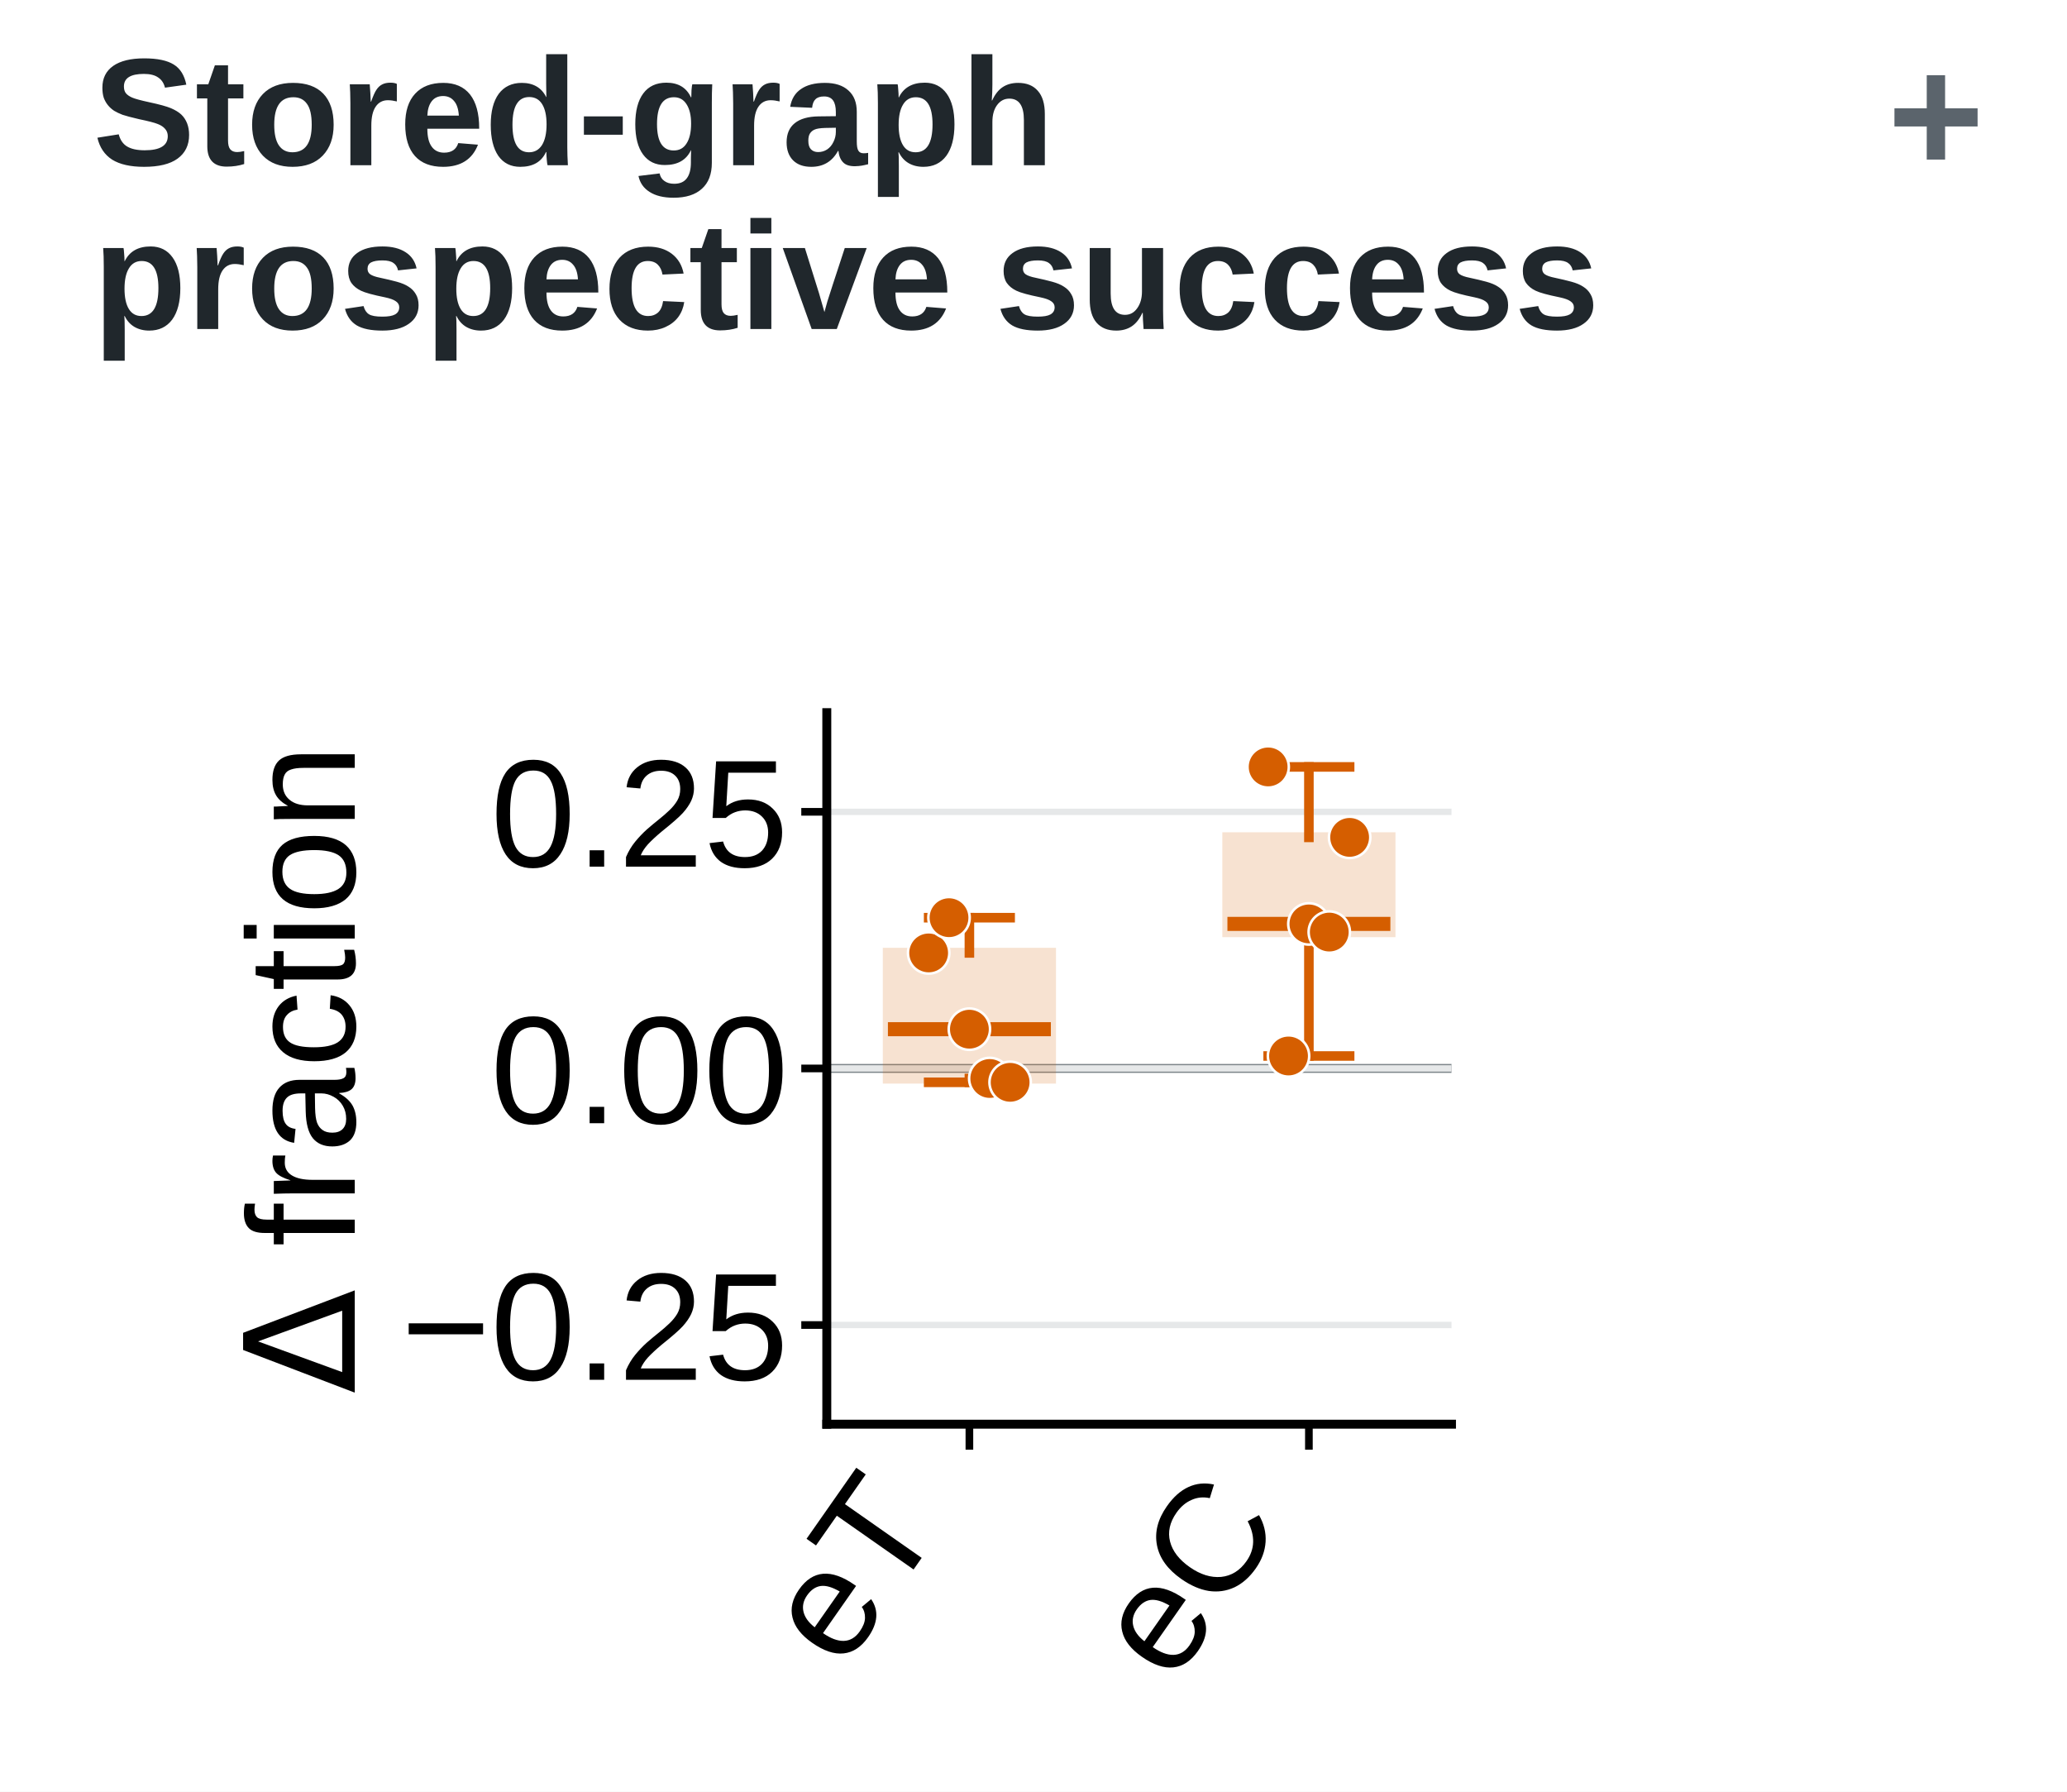
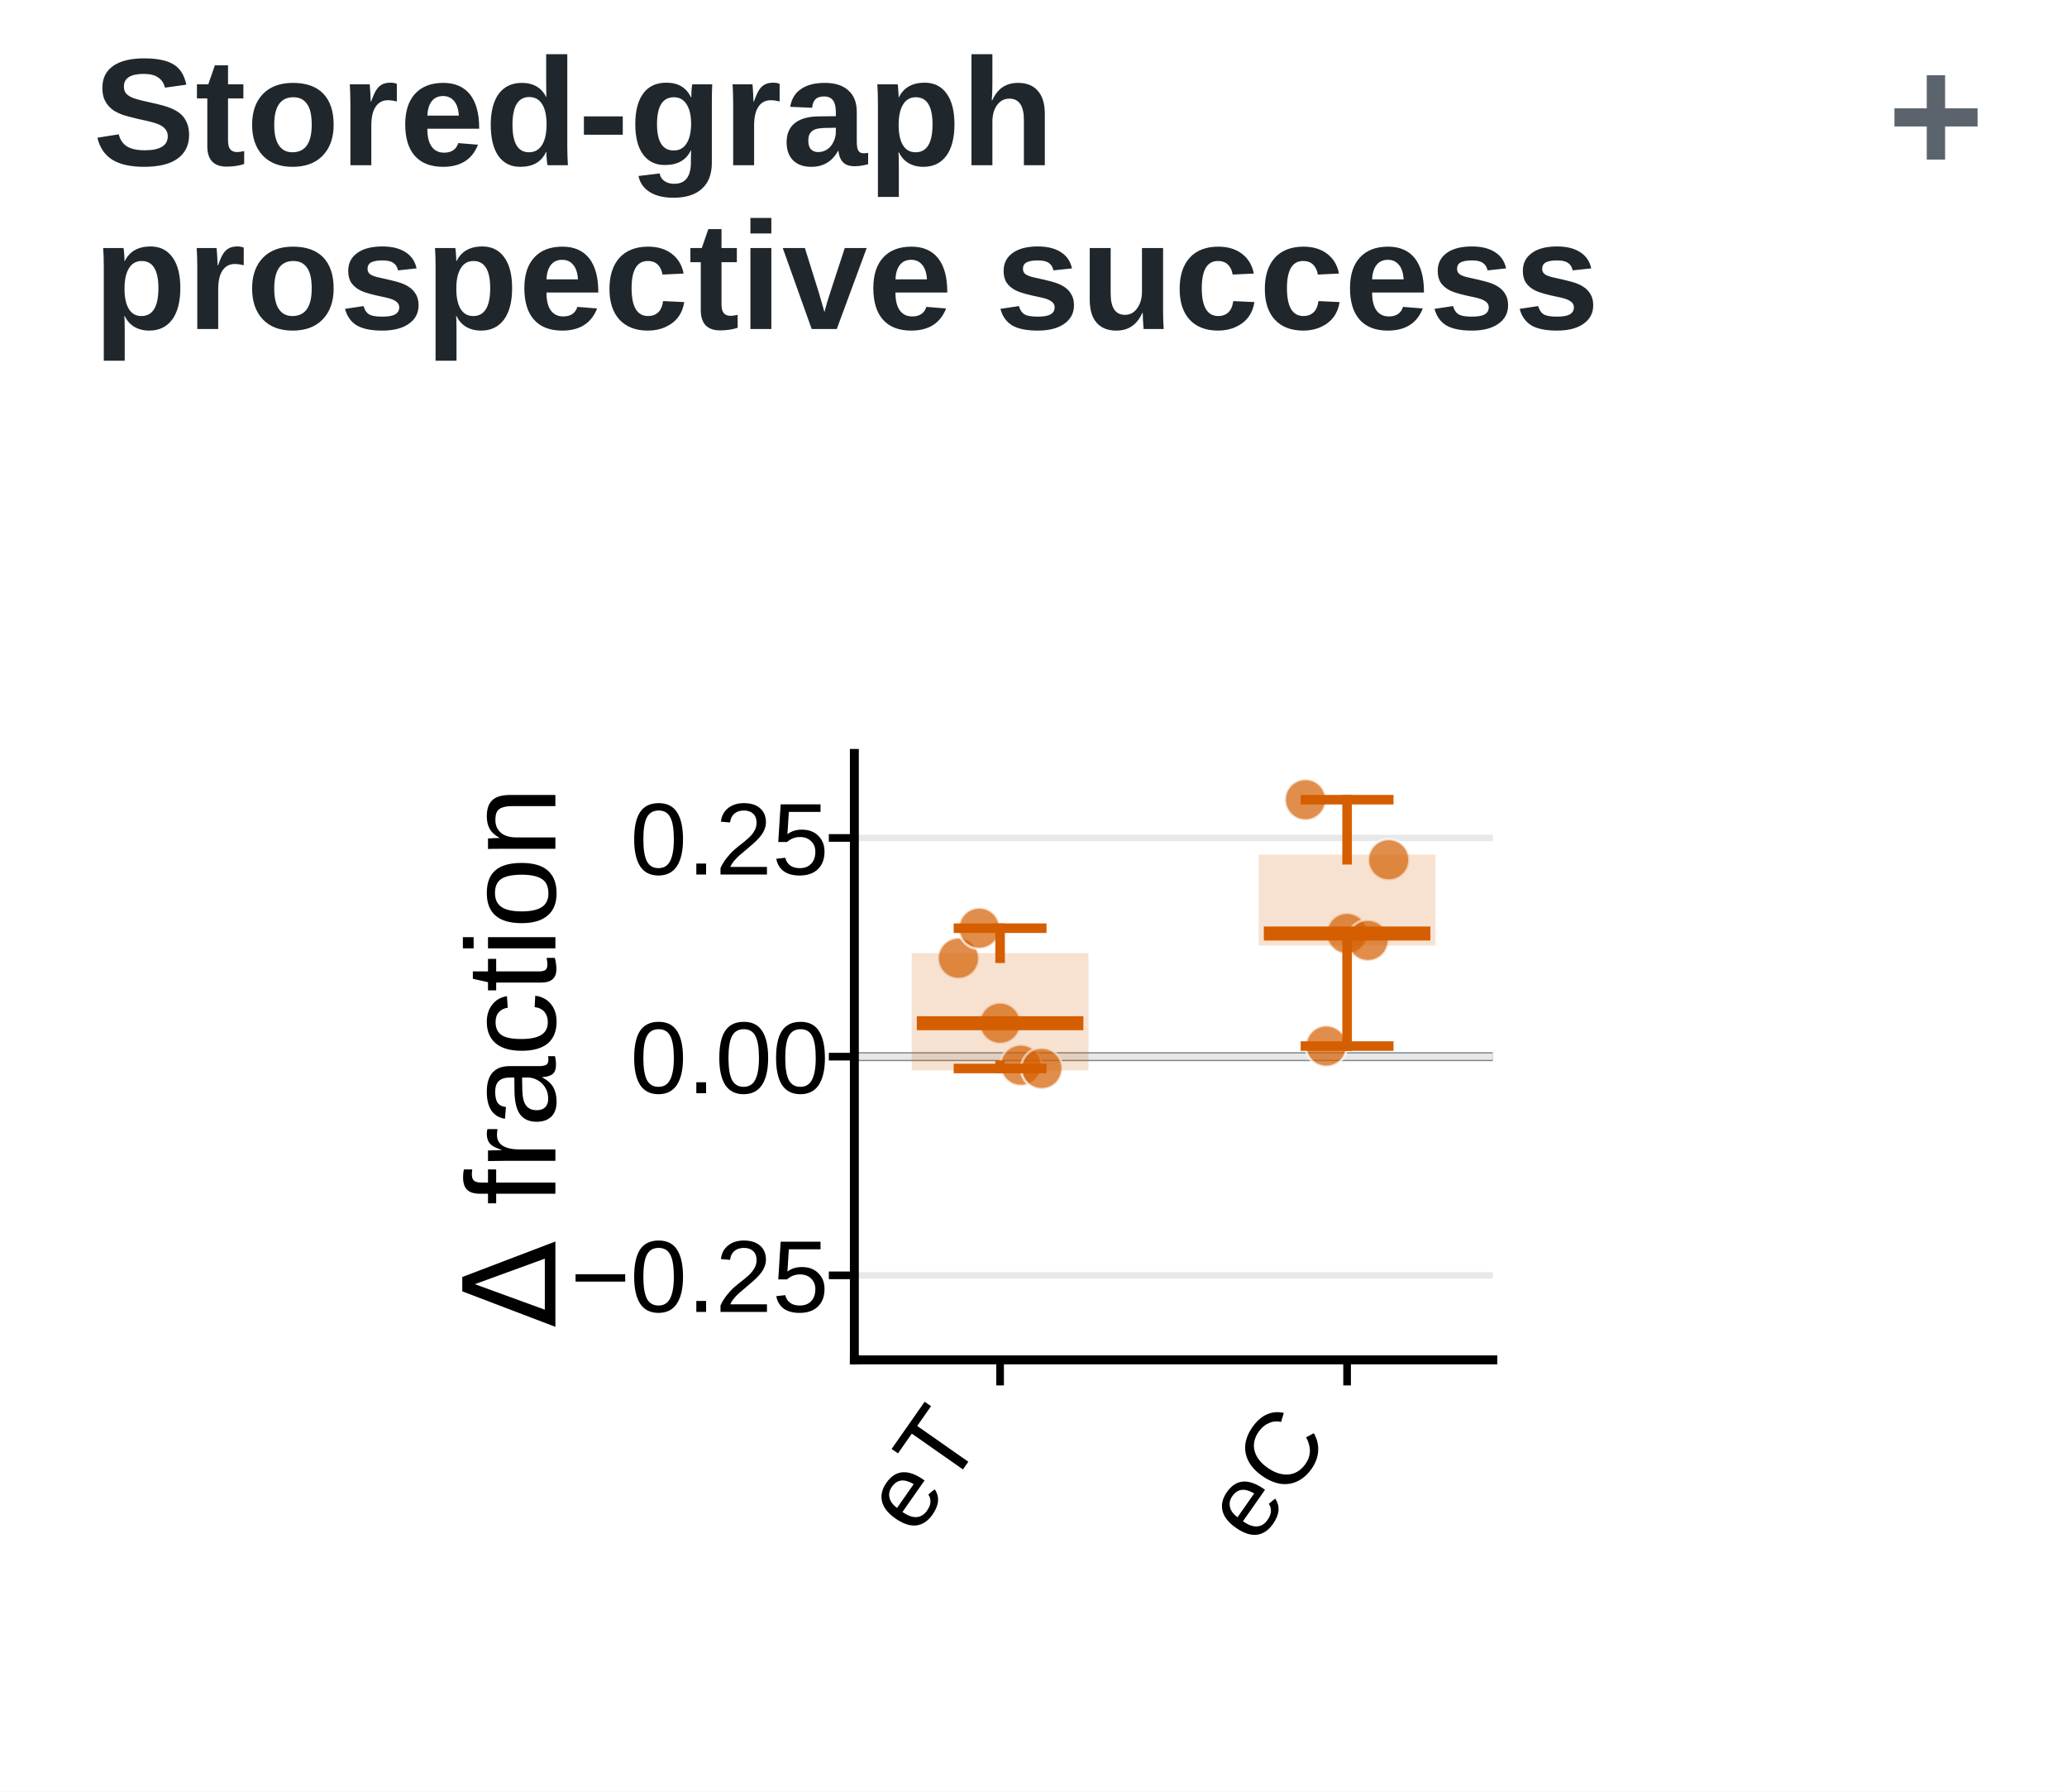
<svg xmlns="http://www.w3.org/2000/svg" xmlns:xlink="http://www.w3.org/1999/xlink" width="162pt" height="140.4pt" viewBox="0 0 162 140.4" version="1.1">
  <defs>
    <style type="text/css">*{stroke-linejoin: round; stroke-linecap: butt}</style>
  </defs>
  <g id="figure_1">
    <g id="patch_1">
      <path d="M 0 140.4 L 162 140.4 L 162 0 L 0 0 z " style="fill: #ffffff" />
    </g>
    <g id="axes_1">
      <g id="patch_2">
-         <path d="M 64.8 111.6 L 113.76 111.6 L 113.76 55.843 L 64.8 55.843 z " style="fill: #ffffff" />
+         <path d="M 66.96 106.56 L 117 106.56 L 117 59.04 L 66.96 59.04 z " style="fill: #ffffff" />
      </g>
      <g id="line2d_1">
-         <path d="M 64.8 83.722 L 113.76 83.722 " clip-path="url(#p81a2403ec0)" style="fill: none; stroke: #7d858a; stroke-width: 0.7; stroke-linecap: square" />
+         <path d="M 66.96 82.8 L 117 82.8 " clip-path="url(#pd6833d526d)" style="fill: none; stroke: #7d858a; stroke-width: 0.7; stroke-linecap: square" />
      </g>
      <g id="matplotlib.axis_1">
        <g id="xtick_1">
          <g id="line2d_2">
            <defs>
              <path id="m8e8d9a8fae" d="M 0 0 L 0 2 " style="stroke: #000000; stroke-width: 0.6" />
            </defs>
            <g>
-               <use xlink:href="#m8e8d9a8fae" x="75.976" y="111.6" style="stroke: #000000; stroke-width: 0.6" />
+               <use xlink:href="#m8e8d9a8fae" x="78.382" y="106.56" style="stroke: #000000; stroke-width: 0.6" />
            </g>
          </g>
          <g id="text_1">
-             <text style="font-size: 12px; font-family: 'Arial'" transform="translate(65.99047 130.9968) rotate(-55)">eT</text>
+             <text style="font-size: 8px; font-family: 'Arial'" transform="translate(71.72539 120.4912) rotate(-55)">eT</text>
          </g>
        </g>
        <g id="xtick_2">
          <g id="line2d_3">
            <g>
-               <use xlink:href="#m8e8d9a8fae" x="102.584" y="111.6" style="stroke: #000000; stroke-width: 0.6" />
+               <use xlink:href="#m8e8d9a8fae" x="105.578" y="106.56" style="stroke: #000000; stroke-width: 0.6" />
            </g>
          </g>
          <g id="text_2">
-             <text style="font-size: 12px; font-family: 'Arial'" transform="translate(91.83237 132.0919) rotate(-55)">eC</text>
+             <text style="font-size: 8px; font-family: 'Arial'" transform="translate(98.40984 121.2213) rotate(-55)">eC</text>
          </g>
        </g>
      </g>
      <g id="matplotlib.axis_2">
        <g id="ytick_1">
          <g id="line2d_4">
-             <path d="M 64.8 103.828 L 113.76 103.828 " clip-path="url(#p81a2403ec0)" style="fill: none; stroke: #e6e8e9; stroke-width: 0.5; stroke-linecap: square" />
+             <path d="M 66.96 99.937 L 117 99.937 " clip-path="url(#pd6833d526d)" style="fill: none; stroke: #e6e8e9; stroke-width: 0.5; stroke-linecap: square" />
          </g>
          <g id="line2d_5">
            <defs>
              <path id="m2e3f482a18" d="M 0 0 L -2 0 " style="stroke: #000000; stroke-width: 0.6" />
            </defs>
            <g>
-               <use xlink:href="#m2e3f482a18" x="64.8" y="103.828" style="stroke: #000000; stroke-width: 0.6" />
+               <use xlink:href="#m2e3f482a18" x="66.96" y="99.937" style="stroke: #000000; stroke-width: 0.6" />
            </g>
          </g>
          <g id="text_3">
-             <text style="font-size: 12px; font-family: 'Arial'; text-anchor: end" x="61.8" y="108.123" transform="rotate(-0 61.8 108.1232)">−0.25</text>
+             <text style="font-size: 8px; font-family: 'Arial'; text-anchor: end" x="64.96" y="102.8" transform="rotate(-0 64.96 102.7997)">−0.25</text>
          </g>
        </g>
        <g id="ytick_2">
          <g id="line2d_6">
-             <path d="M 64.8 83.722 L 113.76 83.722 " clip-path="url(#p81a2403ec0)" style="fill: none; stroke: #e6e8e9; stroke-width: 0.5; stroke-linecap: square" />
+             <path d="M 66.96 82.8 L 117 82.8 " clip-path="url(#pd6833d526d)" style="fill: none; stroke: #e6e8e9; stroke-width: 0.5; stroke-linecap: square" />
          </g>
          <g id="line2d_7">
            <g>
-               <use xlink:href="#m2e3f482a18" x="64.8" y="83.722" style="stroke: #000000; stroke-width: 0.6" />
+               <use xlink:href="#m2e3f482a18" x="66.96" y="82.8" style="stroke: #000000; stroke-width: 0.6" />
            </g>
          </g>
          <g id="text_4">
-             <text style="font-size: 12px; font-family: 'Arial'; text-anchor: end" x="61.8" y="88.016" transform="rotate(-0 61.8 88.01629)">0.00</text>
+             <text style="font-size: 8px; font-family: 'Arial'; text-anchor: end" x="64.96" y="85.663" transform="rotate(-0 64.96 85.66312)">0.00</text>
          </g>
        </g>
        <g id="ytick_3">
          <g id="line2d_8">
-             <path d="M 64.8 63.615 L 113.76 63.615 " clip-path="url(#p81a2403ec0)" style="fill: none; stroke: #e6e8e9; stroke-width: 0.5; stroke-linecap: square" />
+             <path d="M 66.96 65.663 L 117 65.663 " clip-path="url(#pd6833d526d)" style="fill: none; stroke: #e6e8e9; stroke-width: 0.5; stroke-linecap: square" />
          </g>
          <g id="line2d_9">
            <g>
-               <use xlink:href="#m2e3f482a18" x="64.8" y="63.615" style="stroke: #000000; stroke-width: 0.6" />
+               <use xlink:href="#m2e3f482a18" x="66.96" y="65.663" style="stroke: #000000; stroke-width: 0.6" />
            </g>
          </g>
          <g id="text_5">
-             <text style="font-size: 12px; font-family: 'Arial'; text-anchor: end" x="61.8" y="67.909" transform="rotate(-0 61.8 67.90939)">0.25</text>
+             <text style="font-size: 8px; font-family: 'Arial'; text-anchor: end" x="64.96" y="68.527" transform="rotate(-0 64.96 68.52657)">0.25</text>
          </g>
        </g>
        <g id="text_6">
-           <g transform="translate(28.05313 109.2216) rotate(-90)">
+           <g transform="translate(44.23125 104.05) rotate(-90)">
            <text>
-               <tspan x="0" y="-0.25" style="font-size: 12px; font-family: 'DejaVu Sans'">Δ</tspan>
-               <tspan x="8.209" y="-0.25" style="font-size: 12px; font-family: 'Arial'"> </tspan>
-               <tspan x="11.543" y="-0.25" style="font-size: 12px; font-family: 'Arial'">f</tspan>
-               <tspan x="14.877" y="-0.25" style="font-size: 12px; font-family: 'Arial'">r</tspan>
-               <tspan x="18.873" y="-0.25" style="font-size: 12px; font-family: 'Arial'">a</tspan>
-               <tspan x="25.547" y="-0.25" style="font-size: 12px; font-family: 'Arial'">c</tspan>
-               <tspan x="31.547" y="-0.25" style="font-size: 12px; font-family: 'Arial'">t</tspan>
-               <tspan x="34.881" y="-0.25" style="font-size: 12px; font-family: 'Arial'">i</tspan>
-               <tspan x="37.547" y="-0.25" style="font-size: 12px; font-family: 'Arial'">o</tspan>
-               <tspan x="44.221" y="-0.25" style="font-size: 12px; font-family: 'Arial'">n</tspan>
+               <tspan x="0" y="-0.703" style="font-size: 10px; font-family: 'DejaVu Sans'">Δ</tspan>
+               <tspan x="6.841" y="-0.703" style="font-size: 10px; font-family: 'Arial'"> </tspan>
+               <tspan x="9.619" y="-0.703" style="font-size: 10px; font-family: 'Arial'">f</tspan>
+               <tspan x="12.397" y="-0.703" style="font-size: 10px; font-family: 'Arial'">r</tspan>
+               <tspan x="15.728" y="-0.703" style="font-size: 10px; font-family: 'Arial'">a</tspan>
+               <tspan x="21.289" y="-0.703" style="font-size: 10px; font-family: 'Arial'">c</tspan>
+               <tspan x="26.289" y="-0.703" style="font-size: 10px; font-family: 'Arial'">t</tspan>
+               <tspan x="29.067" y="-0.703" style="font-size: 10px; font-family: 'Arial'">i</tspan>
+               <tspan x="31.289" y="-0.703" style="font-size: 10px; font-family: 'Arial'">o</tspan>
+               <tspan x="36.851" y="-0.703" style="font-size: 10px; font-family: 'Arial'">n</tspan>
            </text>
          </g>
        </g>
      </g>
-       <g id="patch_3">
-         <path d="M 69.59 84.511 L 82.362 84.511 L 82.362 74.671 L 69.59 74.671 L 69.59 84.511 z " clip-path="url(#p81a2403ec0)" style="fill: #d55e00; opacity: 0.18; stroke: #d55e00; stroke-width: 0.8; stroke-linejoin: miter" />
-       </g>
-       <g id="line2d_10">
-         <path d="M 75.976 84.511 L 75.976 84.811 " clip-path="url(#p81a2403ec0)" style="fill: none; stroke: #d55e00; stroke-width: 0.75; stroke-linecap: square" />
-       </g>
-       <g id="line2d_11">
-         <path d="M 75.976 74.671 L 75.976 71.91 " clip-path="url(#p81a2403ec0)" style="fill: none; stroke: #d55e00; stroke-width: 0.75; stroke-linecap: square" />
-       </g>
-       <g id="line2d_12">
-         <path d="M 72.783 84.811 L 79.169 84.811 " clip-path="url(#p81a2403ec0)" style="fill: none; stroke: #d55e00; stroke-width: 0.75; stroke-linecap: square" />
-       </g>
-       <g id="line2d_13">
-         <path d="M 72.783 71.91 L 79.169 71.91 " clip-path="url(#p81a2403ec0)" style="fill: none; stroke: #d55e00; stroke-width: 0.75; stroke-linecap: square" />
-       </g>
-       <g id="patch_4">
-         <path d="M 96.198 73.037 L 108.97 73.037 L 108.97 65.617 L 96.198 65.617 L 96.198 73.037 z " clip-path="url(#p81a2403ec0)" style="fill: #d55e00; opacity: 0.18; stroke: #d55e00; stroke-width: 0.8; stroke-linejoin: miter" />
-       </g>
-       <g id="line2d_14">
-         <path d="M 102.584 73.037 L 102.584 82.747 " clip-path="url(#p81a2403ec0)" style="fill: none; stroke: #d55e00; stroke-width: 0.75; stroke-linecap: square" />
-       </g>
-       <g id="line2d_15">
-         <path d="M 102.584 65.617 L 102.584 60.096 " clip-path="url(#p81a2403ec0)" style="fill: none; stroke: #d55e00; stroke-width: 0.75; stroke-linecap: square" />
-       </g>
-       <g id="line2d_16">
-         <path d="M 99.391 82.747 L 105.777 82.747 " clip-path="url(#p81a2403ec0)" style="fill: none; stroke: #d55e00; stroke-width: 0.75; stroke-linecap: square" />
-       </g>
-       <g id="line2d_17">
-         <path d="M 99.391 60.096 L 105.777 60.096 " clip-path="url(#p81a2403ec0)" style="fill: none; stroke: #d55e00; stroke-width: 0.75; stroke-linecap: square" />
-       </g>
-       <g id="line2d_18">
-         <path d="M 69.59 80.647 L 82.362 80.647 " clip-path="url(#p81a2403ec0)" style="fill: none; stroke: #d55e00; stroke-width: 1.1" />
-       </g>
-       <g id="line2d_19">
-         <path d="M 96.198 72.398 L 108.97 72.398 " clip-path="url(#p81a2403ec0)" style="fill: none; stroke: #d55e00; stroke-width: 1.1" />
-       </g>
-       <g id="patch_5">
-         <path d="M 64.8 111.6 L 64.8 55.843 " style="fill: none; stroke: #000000; stroke-width: 0.7; stroke-linejoin: miter; stroke-linecap: square" />
-       </g>
-       <g id="patch_6">
-         <path d="M 64.8 111.6 L 113.76 111.6 " style="fill: none; stroke: #000000; stroke-width: 0.7; stroke-linejoin: miter; stroke-linecap: square" />
-       </g>
      <g id="PathCollection_1">
        <defs>
-           <path id="m7c93157acc" d="M 0 1.62 C 0.43 1.62 0.842 1.449 1.146 1.146 C 1.449 0.842 1.62 0.43 1.62 0 C 1.62 -0.43 1.449 -0.842 1.146 -1.146 C 0.842 -1.449 0.43 -1.62 0 -1.62 C -0.43 -1.62 -0.842 -1.449 -1.146 -1.146 C -1.449 -0.842 -1.62 -0.43 -1.62 0 C -1.62 0.43 -1.449 0.842 -1.146 1.146 C -0.842 1.449 -0.43 1.62 0 1.62 z " style="stroke: #ffffff; stroke-width: 0.2" />
+           <path id="m32584ed796" d="M 0 1.62 C 0.43 1.62 0.842 1.449 1.146 1.146 C 1.449 0.842 1.62 0.43 1.62 0 C 1.62 -0.43 1.449 -0.842 1.146 -1.146 C 0.842 -1.449 0.43 -1.62 0 -1.62 C -0.43 -1.62 -0.842 -1.449 -1.146 -1.146 C -1.449 -0.842 -1.62 -0.43 -1.62 0 C -1.62 0.43 -1.449 0.842 -1.146 1.146 C -0.842 1.449 -0.43 1.62 0 1.62 z " style="stroke: #ffffff; stroke-opacity: 0.7; stroke-width: 0.2" />
        </defs>
-         <g clip-path="url(#p81a2403ec0)">
-           <use xlink:href="#m7c93157acc" x="72.783" y="74.671" style="fill: #d55e00; stroke: #ffffff; stroke-width: 0.2" />
-           <use xlink:href="#m7c93157acc" x="74.379" y="71.91" style="fill: #d55e00; stroke: #ffffff; stroke-width: 0.2" />
-           <use xlink:href="#m7c93157acc" x="75.976" y="80.647" style="fill: #d55e00; stroke: #ffffff; stroke-width: 0.2" />
-           <use xlink:href="#m7c93157acc" x="77.572" y="84.511" style="fill: #d55e00; stroke: #ffffff; stroke-width: 0.2" />
-           <use xlink:href="#m7c93157acc" x="79.169" y="84.811" style="fill: #d55e00; stroke: #ffffff; stroke-width: 0.2" />
+         <g clip-path="url(#pd6833d526d)">
+           <use xlink:href="#m32584ed796" x="75.119" y="75.087" style="fill: #d55e00; fill-opacity: 0.7; stroke: #ffffff; stroke-opacity: 0.7; stroke-width: 0.2" />
+           <use xlink:href="#m32584ed796" x="76.75" y="72.733" style="fill: #d55e00; fill-opacity: 0.7; stroke: #ffffff; stroke-opacity: 0.7; stroke-width: 0.2" />
+           <use xlink:href="#m32584ed796" x="78.382" y="80.179" style="fill: #d55e00; fill-opacity: 0.7; stroke: #ffffff; stroke-opacity: 0.7; stroke-width: 0.2" />
+           <use xlink:href="#m32584ed796" x="80.014" y="83.473" style="fill: #d55e00; fill-opacity: 0.7; stroke: #ffffff; stroke-opacity: 0.7; stroke-width: 0.2" />
+           <use xlink:href="#m32584ed796" x="81.646" y="83.728" style="fill: #d55e00; fill-opacity: 0.7; stroke: #ffffff; stroke-opacity: 0.7; stroke-width: 0.2" />
        </g>
      </g>
      <g id="PathCollection_2">
-         <g clip-path="url(#p81a2403ec0)">
-           <use xlink:href="#m7c93157acc" x="99.391" y="60.096" style="fill: #d55e00; stroke: #ffffff; stroke-width: 0.2" />
-           <use xlink:href="#m7c93157acc" x="100.988" y="82.747" style="fill: #d55e00; stroke: #ffffff; stroke-width: 0.2" />
-           <use xlink:href="#m7c93157acc" x="102.584" y="72.398" style="fill: #d55e00; stroke: #ffffff; stroke-width: 0.2" />
-           <use xlink:href="#m7c93157acc" x="104.181" y="73.037" style="fill: #d55e00; stroke: #ffffff; stroke-width: 0.2" />
-           <use xlink:href="#m7c93157acc" x="105.777" y="65.617" style="fill: #d55e00; stroke: #ffffff; stroke-width: 0.2" />
+         <g clip-path="url(#pd6833d526d)">
+           <use xlink:href="#m32584ed796" x="102.314" y="62.664" style="fill: #d55e00; fill-opacity: 0.7; stroke: #ffffff; stroke-opacity: 0.7; stroke-width: 0.2" />
+           <use xlink:href="#m32584ed796" x="103.946" y="81.97" style="fill: #d55e00; fill-opacity: 0.7; stroke: #ffffff; stroke-opacity: 0.7; stroke-width: 0.2" />
+           <use xlink:href="#m32584ed796" x="105.578" y="73.15" style="fill: #d55e00; fill-opacity: 0.7; stroke: #ffffff; stroke-opacity: 0.7; stroke-width: 0.2" />
+           <use xlink:href="#m32584ed796" x="107.21" y="73.694" style="fill: #d55e00; fill-opacity: 0.7; stroke: #ffffff; stroke-opacity: 0.7; stroke-width: 0.2" />
+           <use xlink:href="#m32584ed796" x="108.841" y="67.37" style="fill: #d55e00; fill-opacity: 0.7; stroke: #ffffff; stroke-opacity: 0.7; stroke-width: 0.2" />
        </g>
+       </g>
+       <g id="patch_3">
+         <path d="M 66.96 106.56 L 66.96 59.04 " style="fill: none; stroke: #000000; stroke-width: 0.7; stroke-linejoin: miter; stroke-linecap: square" />
+       </g>
+       <g id="patch_4">
+         <path d="M 66.96 106.56 L 117 106.56 " style="fill: none; stroke: #000000; stroke-width: 0.7; stroke-linejoin: miter; stroke-linecap: square" />
+       </g>
+       <g id="patch_5">
+         <path d="M 71.855 83.473 L 84.909 83.473 L 84.909 75.087 L 71.855 75.087 L 71.855 83.473 z " clip-path="url(#pd6833d526d)" style="fill: #d55e00; opacity: 0.18; stroke: #d55e00; stroke-width: 0.8; stroke-linejoin: miter" />
+       </g>
+       <g id="patch_6">
+         <path d="M 99.051 73.694 L 112.105 73.694 L 112.105 67.37 L 99.051 67.37 L 99.051 73.694 z " clip-path="url(#pd6833d526d)" style="fill: #d55e00; opacity: 0.18; stroke: #d55e00; stroke-width: 0.8; stroke-linejoin: miter" />
+       </g>
+       <g id="line2d_10">
+         <path d="M 78.382 83.473 L 78.382 83.728 " clip-path="url(#pd6833d526d)" style="fill: none; stroke: #d55e00; stroke-width: 0.75; stroke-linecap: square" />
+       </g>
+       <g id="line2d_11">
+         <path d="M 78.382 75.087 L 78.382 72.733 " clip-path="url(#pd6833d526d)" style="fill: none; stroke: #d55e00; stroke-width: 0.75; stroke-linecap: square" />
+       </g>
+       <g id="line2d_12">
+         <path d="M 75.119 83.728 L 81.646 83.728 " clip-path="url(#pd6833d526d)" style="fill: none; stroke: #d55e00; stroke-width: 0.75; stroke-linecap: square" />
+       </g>
+       <g id="line2d_13">
+         <path d="M 75.119 72.733 L 81.646 72.733 " clip-path="url(#pd6833d526d)" style="fill: none; stroke: #d55e00; stroke-width: 0.75; stroke-linecap: square" />
+       </g>
+       <g id="line2d_14">
+         <path d="M 71.855 80.179 L 84.909 80.179 " clip-path="url(#pd6833d526d)" style="fill: none; stroke: #d55e00; stroke-width: 1.1" />
+       </g>
+       <g id="line2d_15">
+         <path d="M 105.578 73.694 L 105.578 81.97 " clip-path="url(#pd6833d526d)" style="fill: none; stroke: #d55e00; stroke-width: 0.75; stroke-linecap: square" />
+       </g>
+       <g id="line2d_16">
+         <path d="M 105.578 67.37 L 105.578 62.664 " clip-path="url(#pd6833d526d)" style="fill: none; stroke: #d55e00; stroke-width: 0.75; stroke-linecap: square" />
+       </g>
+       <g id="line2d_17">
+         <path d="M 102.314 81.97 L 108.841 81.97 " clip-path="url(#pd6833d526d)" style="fill: none; stroke: #d55e00; stroke-width: 0.75; stroke-linecap: square" />
+       </g>
+       <g id="line2d_18">
+         <path d="M 102.314 62.664 L 108.841 62.664 " clip-path="url(#pd6833d526d)" style="fill: none; stroke: #d55e00; stroke-width: 0.75; stroke-linecap: square" />
+       </g>
+       <g id="line2d_19">
+         <path d="M 99.051 73.15 L 112.105 73.15 " clip-path="url(#pd6833d526d)" style="fill: none; stroke: #d55e00; stroke-width: 1.1" />
      </g>
    </g>
    <g id="text_7">
      <text style="font-weight: 700; font-size: 12px; font-family: 'Arial'; fill: #20272c" transform="translate(7.29 12.94763)">Stored-graph</text>
      <text style="font-weight: 700; font-size: 12px; font-family: 'Arial'; fill: #20272c" transform="translate(7.29 25.7805)">prospective success</text>
    </g>
    <g id="text_8">
      <text style="font-weight: 700; font-size: 13px; font-family: 'Arial'; text-anchor: end; fill: #5b646c" x="155.52" y="13.517" transform="rotate(-0 155.52 13.51716)">+</text>
    </g>
  </g>
  <defs>
-     <clipPath id="p81a2403ec0">
-       <rect x="64.8" y="55.843" width="48.96" height="55.757" />
+     <clipPath id="pd6833d526d">
+       <rect x="66.96" y="59.04" width="50.04" height="47.52" />
    </clipPath>
  </defs>
</svg>
